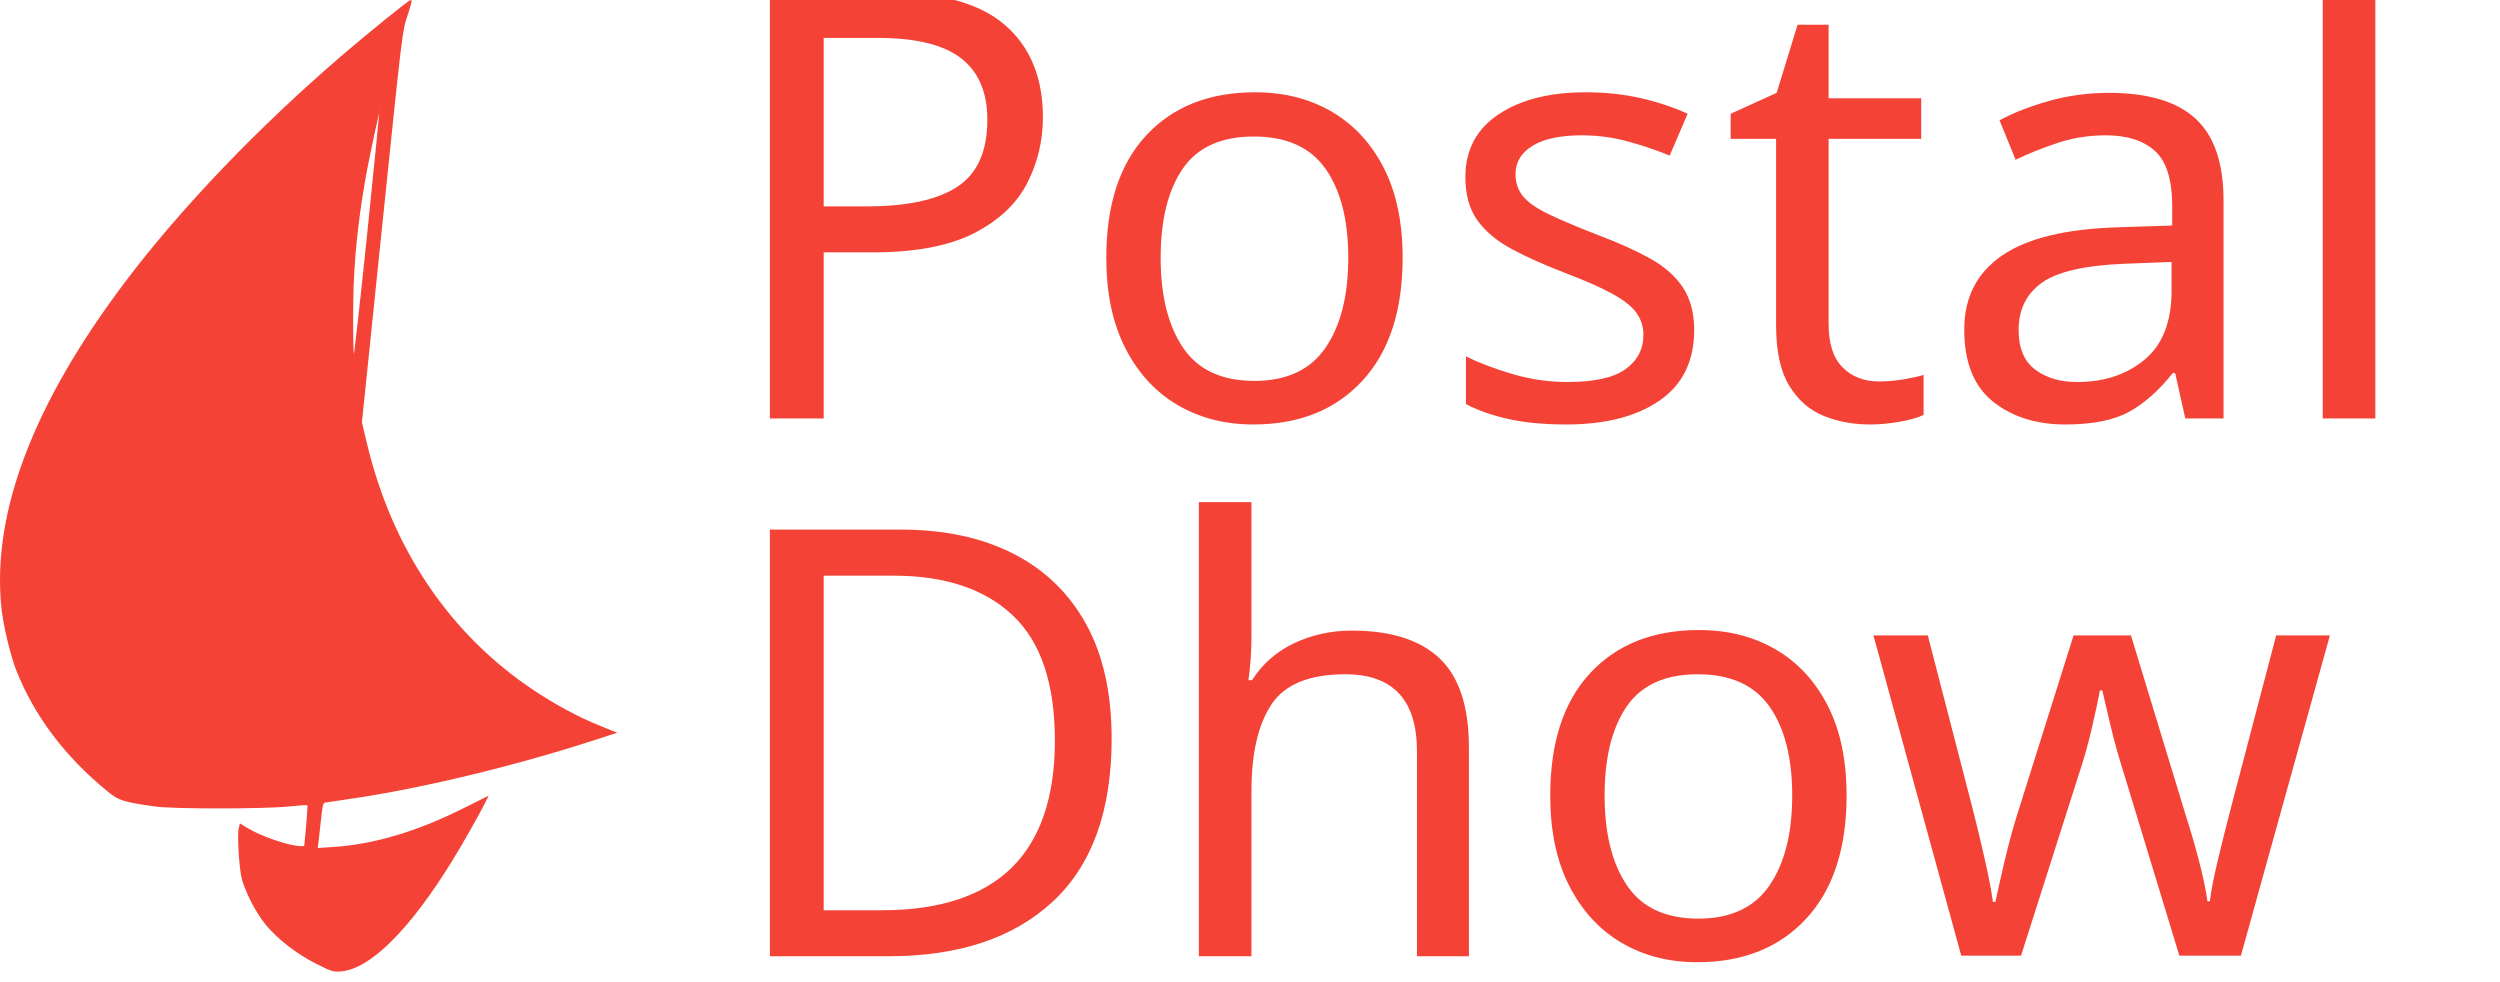
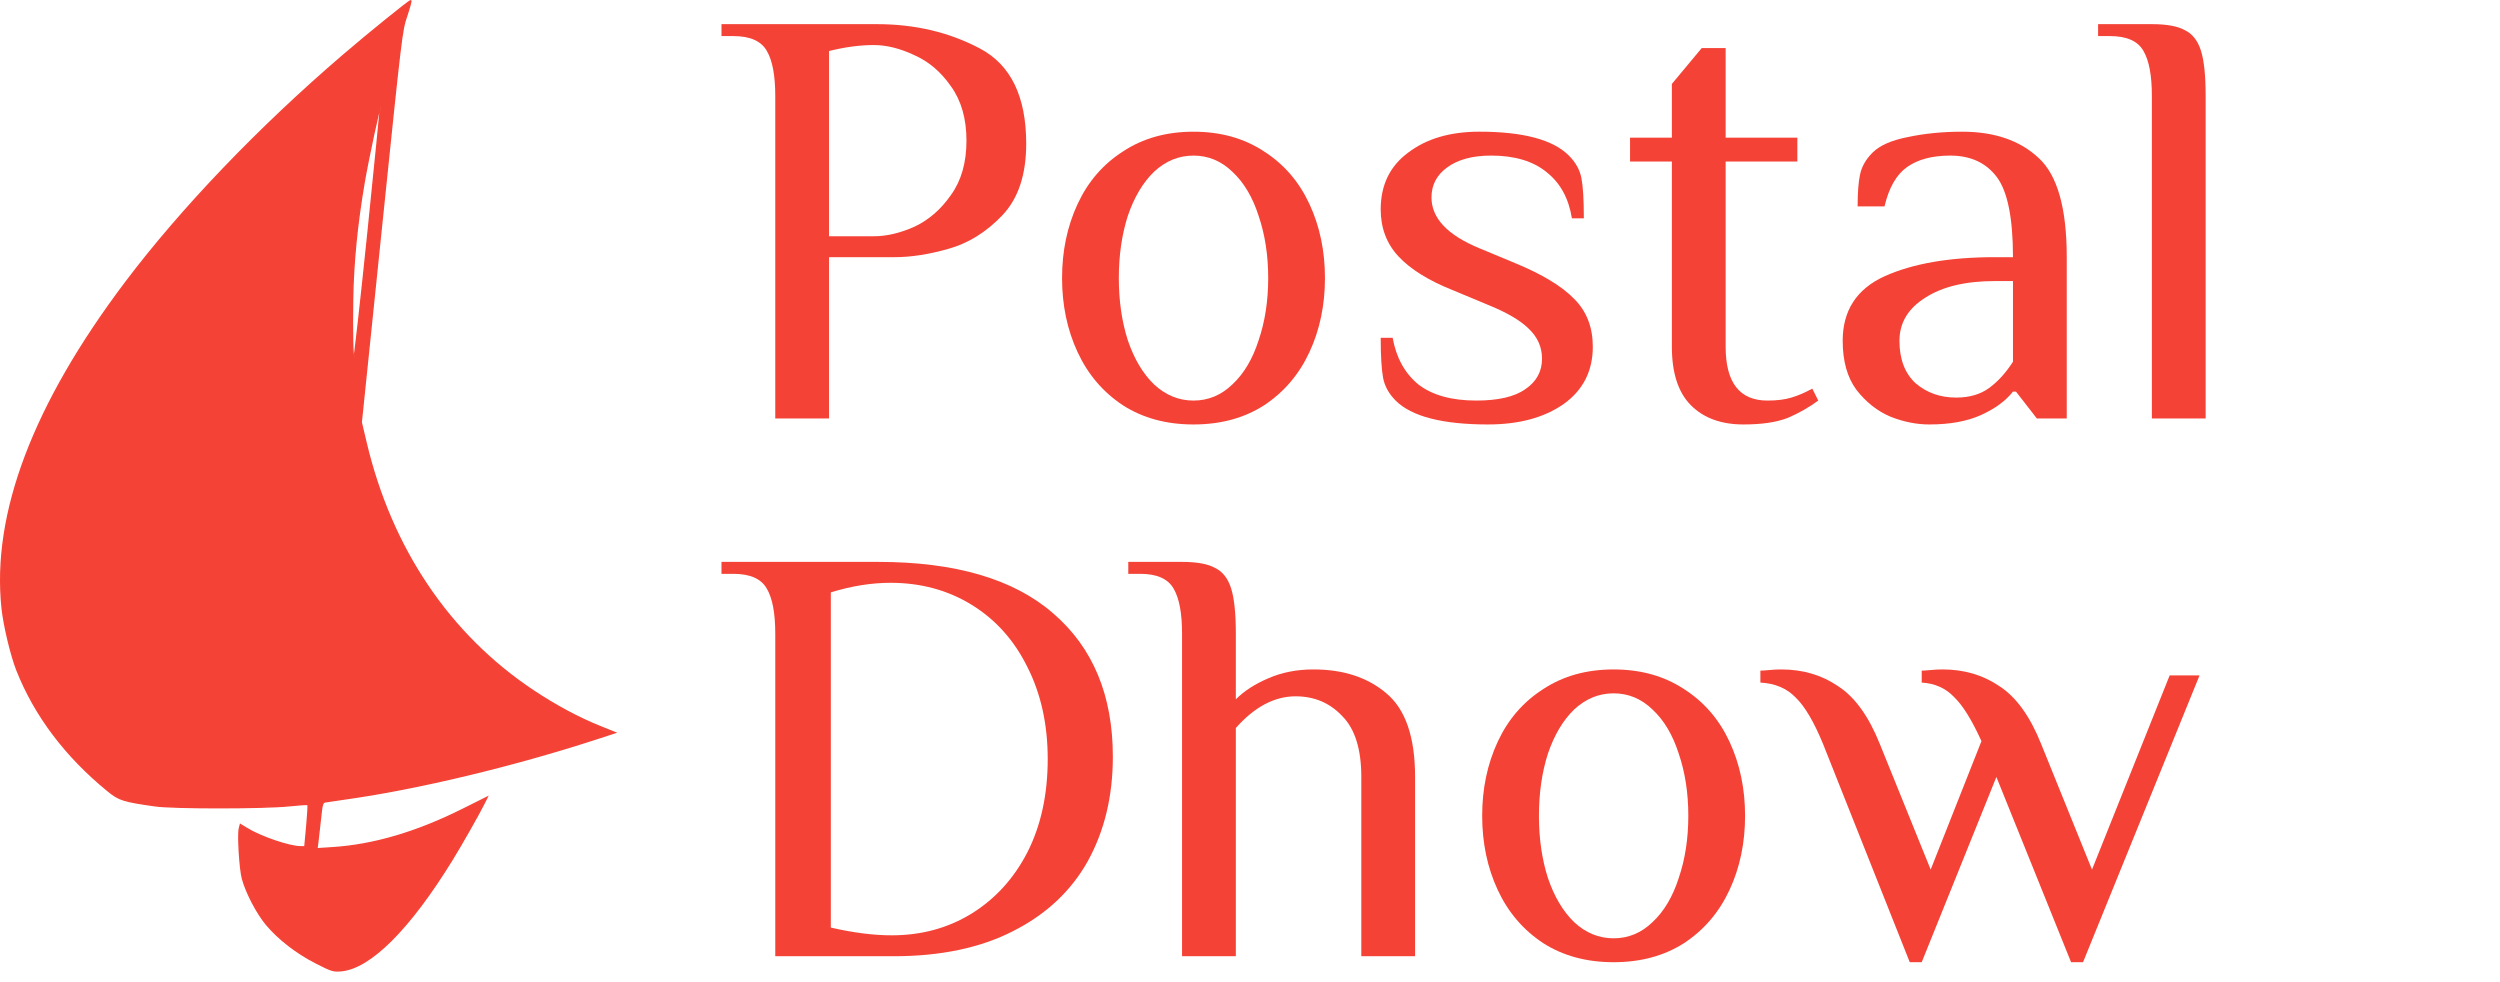
<svg xmlns="http://www.w3.org/2000/svg" width="156.543mm" height="61.458mm" viewBox="0 0 554.682 217.764" id="svg2" version="1.1">
  <defs id="defs4" />
  <g id="layer1" transform="translate(-112.2708,-382.0283)">
    <path style="fill:#f44336;fill-opacity:1;stroke:#f44336;stroke-width:0.328;stroke-opacity:1" d="m 182.421,595.673 c -4.308,-2.193 -8.304,-5.282 -11.021,-8.519 -2.089,-2.489 -4.459,-7.021 -5.319,-10.174 -0.575,-2.109 -1.043,-9.718 -0.685,-11.144 l 0.216,-0.861 1.385,0.852 c 3.157,1.94 9.494,4.098 12.037,4.098 l 0.885,0 0.432,-4.603 c 0.238,-2.532 0.352,-4.683 0.254,-4.781 -0.098,-0.098 -2.002,0.017 -4.231,0.254 -5.42,0.578 -25.61,0.587 -29.653,0.013 -7.102,-1.009 -8.008,-1.295 -10.474,-3.307 -9.385,-7.656 -16.188,-16.663 -20.183,-26.721 -1.297,-3.265 -2.893,-9.919 -3.302,-13.766 -2.232,-21.002 6.977,-45.276 27.478,-72.431 12.322,-16.321 29.492,-34.244 48.1,-50.209 5.695,-4.886 14.703,-12.173 15.058,-12.181 0.123,-0.003 -0.283,1.502 -0.903,3.344 -1.123,3.336 -1.146,3.525 -5.608,46.772 l -4.48,43.423 1.068,4.511 c 5.574,23.534 18.438,42.619 37.104,55.05 4.919,3.276 10.025,6.019 14.709,7.902 l 3.451,1.387 -4.163,1.354 c -18.512,6.023 -39.798,11.119 -55.68,13.332 -2.076,0.289 -4.087,0.588 -4.47,0.663 -0.63,0.124 -0.732,0.484 -1.081,3.834 -0.212,2.033 -0.473,4.348 -0.58,5.143 l -0.194,1.446 3.446,-0.223 c 9.189,-0.594 18.704,-3.401 29.02,-8.56 l 5.299,-2.65 -0.829,1.645 c -1.224,2.428 -4.829,8.77 -6.905,12.147 -9.452,15.379 -18.2,24.13 -24.672,24.681 -1.709,0.145 -2.055,0.037 -5.508,-1.721 z M 193.927,433.678 c 1.583,-15.365 2.823,-27.991 2.756,-28.058 -0.195,-0.195 -2.762,11.728 -3.647,16.937 -1.577,9.28 -2.401,17.648 -2.538,25.764 -0.121,7.201 0.014,13.292 0.295,13.292 0.141,0 1.551,-12.571 3.134,-27.936 z" id="path3401" />
    <text xml:space="preserve" style="font-style:normal;font-weight:normal;font-size:40px;line-height:125%;font-family:sans-serif;letter-spacing:0px;word-spacing:0px;fill:#4db6ac;fill-opacity:1;stroke:#4db6ac;stroke-width:1px;stroke-linecap:butt;stroke-linejoin:miter;stroke-opacity:1;" x="404.061" y="519.002" id="text3346">
      <tspan id="tspan3348" x="404.061" y="519.002" />
    </text>
    <text xml:space="preserve" style="font-style:normal;font-weight:normal;font-size:40px;line-height:125%;font-family:sans-serif;letter-spacing:0px;word-spacing:0px;fill:#4db6ac;fill-opacity:1;stroke:#4db6ac;stroke-width:1px;stroke-linecap:butt;stroke-linejoin:miter;stroke-opacity:1;" x="450.528" y="201.814" id="text3350">
      <tspan id="tspan3352" x="450.528" y="201.814" />
    </text>
    <flowRoot xml:space="preserve" id="flowRoot3357" style="font-style:normal;font-weight:normal;font-size:40px;line-height:125%;font-family:sans-serif;letter-spacing:0px;word-spacing:0px;fill:#000000;fill-opacity:1;stroke:none;stroke-width:1px;stroke-linecap:butt;stroke-linejoin:miter;stroke-opacity:1" transform="translate(112.2708,382.0283)">
      <flowRegion id="flowRegion3359">
        <rect id="rect3361" width="388.571" height="81.429" x="140" y="9.192" />
      </flowRegion>
      <flowPara id="flowPara3363" style="font-style:normal;font-variant:normal;font-weight:normal;font-stretch:normal;font-family:'El Messiri';-inkscape-font-specification:'El Messiri'" />
    </flowRoot>
    <flowRoot xml:space="preserve" id="flowRoot3365" style="fill:black;stroke:none;stroke-opacity:1;stroke-width:1px;stroke-linejoin:miter;stroke-linecap:butt;fill-opacity:1;font-family:sans-serif;font-style:normal;font-weight:normal;font-size:40px;line-height:125%;letter-spacing:0px;word-spacing:0px">
      <flowRegion id="flowRegion3367">
        <rect id="rect3369" width="382.857" height="85.714" x="134.286" y="30.621" />
      </flowRegion>
      <flowPara id="flowPara3371" />
    </flowRoot>
    <g id="g3391" style="fill:#f44336;fill-opacity:1">
-       <text id="text3373" y="474.879" x="270.228" style="font-style:normal;font-weight:normal;font-size:132.567px;line-height:90%;font-family:sans-serif;letter-spacing:0px;word-spacing:0px;fill:#f44336;fill-opacity:1;stroke:none;stroke-width:1px;stroke-linecap:butt;stroke-linejoin:miter;stroke-opacity:1" xml:space="preserve">
-         <tspan id="tspan3381" style="font-style:normal;font-variant:normal;font-weight:normal;font-stretch:normal;line-height:90%;font-family:'El Messiri';-inkscape-font-specification:'El Messiri';fill:#f44336;fill-opacity:1" y="474.879" x="270.228">Postal</tspan>
-         <tspan id="tspan3385" style="font-style:normal;font-variant:normal;font-weight:normal;font-stretch:normal;line-height:90%;font-family:'El Messiri';-inkscape-font-specification:'El Messiri';fill:#f44336;fill-opacity:1" y="594.19" x="270.228">Dhow</tspan>
-       </text>
+       <g id="g4160">
+         <g style="font-style:normal;font-weight:normal;font-size:132.567px;line-height:90%;font-family:sans-serif;letter-spacing:0px;word-spacing:0px;fill:#f44336;fill-opacity:1;stroke:none;stroke-width:1px;stroke-linecap:butt;stroke-linejoin:miter;stroke-opacity:1" id="text3373">
+           <path d="m 284.28,403.293 q 0,-6.761 -1.856,-9.943 -1.856,-3.314 -7.424,-3.314 l -2.651,0 0,-2.651 34.467,0 q 12.726,0 22.934,5.435 10.208,5.435 10.208,21.078 0,10.34 -5.303,15.908 -5.303,5.568 -11.931,7.424 -6.496,1.856 -11.931,1.856 l -14.582,0 0,35.793 -11.931,0 0,-71.586 z m 21.874,31.153 q 4.242,0 9.015,-2.121 4.772,-2.254 8.087,-7.026 3.447,-4.772 3.447,-12.064 0,-7.291 -3.447,-12.064 -3.314,-4.772 -8.087,-6.893 -4.772,-2.254 -9.015,-2.254 -4.64,0 -9.943,1.326 l 0,41.096 9.943,0 z" style="font-style:normal;font-variant:normal;font-weight:normal;font-stretch:normal;line-height:90%;font-family:'El Messiri';-inkscape-font-specification:'El Messiri';fill:#f44336;fill-opacity:1" id="path4166" />
+           <path d="m 377.079,476.205 q -9.015,0 -15.643,-4.242 -6.628,-4.375 -10.075,-11.798 -3.447,-7.424 -3.447,-16.438 0,-9.015 3.447,-16.438 3.447,-7.424 10.075,-11.666 6.628,-4.375 15.643,-4.375 9.015,0 15.643,4.375 6.628,4.242 10.075,11.666 3.447,7.424 3.447,16.438 0,9.015 -3.447,16.438 -3.447,7.424 -10.075,11.798 -6.628,4.242 -15.643,4.242 z m 0,-5.303 q 4.905,0 8.617,-3.579 3.844,-3.579 5.833,-9.81 2.121,-6.231 2.121,-13.787 0,-7.556 -2.121,-13.787 -1.988,-6.231 -5.833,-9.81 -3.712,-3.579 -8.617,-3.579 -4.905,0 -8.749,3.579 -3.712,3.579 -5.833,9.81 -1.989,6.231 -1.989,13.787 0,7.556 1.989,13.787 2.121,6.231 5.833,9.81 3.844,3.579 8.749,3.579 z" style="font-style:normal;font-variant:normal;font-weight:normal;font-stretch:normal;line-height:90%;font-family:'El Messiri';-inkscape-font-specification:'El Messiri';fill:#f44336;fill-opacity:1" id="path4168" />
+           <path d="m 442.474,476.205 q -15.245,0 -20.548,-5.303 -2.254,-2.254 -2.784,-5.038 -0.53,-2.916 -0.53,-8.882 l 2.651,0 q 1.193,6.628 5.7,10.34 4.64,3.579 12.859,3.579 7.291,0 10.87,-2.519 3.712,-2.519 3.712,-6.761 0,-3.844 -2.916,-6.628 -2.784,-2.784 -9.015,-5.303 l -7.954,-3.314 q -7.954,-3.182 -11.931,-7.424 -3.977,-4.242 -3.977,-10.473 0,-8.087 6.098,-12.594 6.098,-4.64 15.775,-4.64 14.582,0 19.885,5.303 2.254,2.254 2.784,5.038 0.53,2.784 0.53,8.882 l -2.651,0 q -1.061,-6.628 -5.568,-10.208 -4.507,-3.712 -12.329,-3.712 -6.231,0 -9.81,2.651 -3.447,2.519 -3.447,6.628 0,6.893 10.605,11.268 l 7.954,3.314 q 9.015,3.712 13.124,7.954 4.11,4.11 4.11,10.605 0,8.087 -6.496,12.726 -6.496,4.507 -16.703,4.507 z" style="font-style:normal;font-variant:normal;font-weight:normal;font-stretch:normal;line-height:90%;font-family:'El Messiri';-inkscape-font-specification:'El Messiri';fill:#f44336;fill-opacity:1" id="path4170" />
+           <path d="m 499.122,476.205 q -7.424,0 -11.666,-4.242 -4.242,-4.242 -4.242,-12.992 l 0,-41.096 -9.28,0 0,-5.303 9.28,0 0,-11.931 6.628,-7.954 5.303,0 0,19.885 15.908,0 0,5.303 -15.908,0 0,41.096 q 0,11.931 9.28,11.931 3.182,0 5.303,-0.663 2.254,-0.663 4.64,-1.989 l 1.326,2.651 q -3.049,2.254 -6.761,3.844 -3.712,1.458 -9.81,1.458 z" style="font-style:normal;font-variant:normal;font-weight:normal;font-stretch:normal;line-height:90%;font-family:'El Messiri';-inkscape-font-specification:'El Messiri';fill:#f44336;fill-opacity:1" id="path4172" />
+           <path d="m 540.335,476.205 q -4.242,0 -8.617,-1.723 -4.375,-1.856 -7.556,-5.966 -3.049,-4.11 -3.049,-10.871 0,-10.075 9.28,-14.317 9.412,-4.242 24.525,-4.242 l 3.977,0 q 0,-12.992 -3.579,-17.764 -3.579,-4.772 -10.34,-4.772 -5.966,0 -9.545,2.519 -3.579,2.519 -5.038,8.749 l -5.966,0 q 0,-4.507 0.53,-7.026 0.53,-2.651 2.784,-4.905 2.386,-2.386 7.821,-3.447 5.568,-1.193 12.064,-1.193 10.738,0 16.969,5.833 6.231,5.7 6.231,22.006 l 0,35.793 -6.628,0 -4.64,-5.966 -0.663,0 q -2.386,3.049 -7.026,5.17 -4.64,2.121 -11.533,2.121 z m 5.966,-5.966 q 4.375,0 7.291,-2.121 2.916,-2.121 5.303,-5.833 l 0,-17.897 -3.977,0 q -9.81,0 -15.51,3.712 -5.7,3.579 -5.7,9.545 0,6.098 3.579,9.412 3.712,3.182 9.015,3.182 z" style="font-style:normal;font-variant:normal;font-weight:normal;font-stretch:normal;line-height:90%;font-family:'El Messiri';-inkscape-font-specification:'El Messiri';fill:#f44336;fill-opacity:1" id="path4174" />
+           <path d="m 589.713,403.293 q 0,-6.761 -1.856,-9.943 -1.856,-3.314 -7.424,-3.314 l -2.651,0 0,-2.651 11.931,0 q 4.905,0 7.291,1.326 2.519,1.193 3.579,4.507 1.061,3.314 1.061,10.075 l 0,71.586 -11.931,0 0,-71.586 z" style="font-style:normal;font-variant:normal;font-weight:normal;font-stretch:normal;line-height:90%;font-family:'El Messiri';-inkscape-font-specification:'El Messiri';fill:#f44336;fill-opacity:1" id="path4176" />
+           <path d="m 284.28,522.603 q 0,-6.761 -1.856,-9.943 -1.856,-3.314 -7.424,-3.314 l -2.651,0 0,-2.651 34.733,0 q 25.718,0 38.842,11.401 13.257,11.401 13.257,31.816 0,13.124 -5.568,23.199 -5.568,9.943 -16.571,15.51 -10.871,5.568 -26.513,5.568 l -26.248,0 0,-71.586 z m 25.851,66.946 q 9.81,0 17.631,-4.772 7.954,-4.905 12.461,-13.654 4.507,-8.882 4.507,-20.68 0,-11.533 -4.507,-20.415 -4.375,-8.882 -12.329,-13.787 -7.954,-4.905 -18.029,-4.905 -6.363,0 -13.257,2.121 l 0,74.37 q 7.424,1.723 13.522,1.723 z" style="font-style:normal;font-variant:normal;font-weight:normal;font-stretch:normal;line-height:90%;font-family:'El Messiri';-inkscape-font-specification:'El Messiri';fill:#f44336;fill-opacity:1" id="path4178" />
+           <path d="m 374.537,522.603 q 0,-6.761 -1.856,-9.943 -1.856,-3.314 -7.424,-3.314 l -2.651,0 0,-2.651 11.931,0 q 4.905,0 7.291,1.326 2.519,1.193 3.579,4.507 1.061,3.314 1.061,10.075 l 0,14.582 q 2.784,-2.784 7.159,-4.64 4.507,-1.988 10.075,-1.988 9.943,0 16.173,5.303 6.363,5.303 6.363,18.559 l 0,39.77 -11.931,0 0,-39.77 q 0,-9.28 -4.242,-13.522 -4.11,-4.375 -10.34,-4.375 -7.026,0 -13.257,7.026 l 0,50.641 -11.931,0 0,-71.586 z" style="font-style:normal;font-variant:normal;font-weight:normal;font-stretch:normal;line-height:90%;font-family:'El Messiri';-inkscape-font-specification:'El Messiri';fill:#f44336;fill-opacity:1" id="path4180" />
+           <path d="m 470.29,595.515 q -9.015,0 -15.643,-4.242 -6.628,-4.375 -10.075,-11.798 -3.447,-7.424 -3.447,-16.438 0,-9.015 3.447,-16.438 3.447,-7.424 10.075,-11.666 6.628,-4.375 15.643,-4.375 9.015,0 15.643,4.375 6.628,4.242 10.075,11.666 3.447,7.424 3.447,16.438 0,9.015 -3.447,16.438 -3.447,7.424 -10.075,11.798 -6.628,4.242 -15.643,4.242 z m 0,-5.303 q 4.905,0 8.617,-3.579 3.844,-3.579 5.833,-9.81 2.121,-6.231 2.121,-13.787 0,-7.556 -2.121,-13.787 -1.988,-6.231 -5.833,-9.81 -3.712,-3.579 -8.617,-3.579 -4.905,0 -8.749,3.579 -3.712,3.579 -5.833,9.81 -1.988,6.231 -1.988,13.787 0,7.556 1.988,13.787 2.121,6.231 5.833,9.81 3.844,3.579 8.749,3.579 z" style="font-style:normal;font-variant:normal;font-weight:normal;font-stretch:normal;line-height:90%;font-family:'El Messiri';-inkscape-font-specification:'El Messiri';fill:#f44336;fill-opacity:1" id="path4182" />
+           <path d="m 516.772,547.128 q -3.049,-7.424 -6.098,-10.34 -2.916,-3.049 -7.821,-3.314 l 0,-2.651 q 0.663,0 1.988,-0.133 1.326,-0.133 2.651,-0.133 7.159,0 12.594,3.712 5.568,3.579 9.28,12.859 l 11.268,27.839 11.268,-28.502 q -3.182,-7.026 -6.098,-9.81 -2.784,-2.916 -7.159,-3.182 l 0,-2.651 q 0.663,0 1.989,-0.133 1.326,-0.133 2.651,-0.133 7.159,0 12.594,3.712 5.568,3.579 9.28,12.859 l 11.268,27.839 17.234,-43.084 6.628,0 -25.851,63.632 -2.651,0 -16.571,-41.096 -16.571,41.096 -2.651,0 -19.222,-48.387 z" style="font-style:normal;font-variant:normal;font-weight:normal;font-stretch:normal;line-height:90%;font-family:'El Messiri';-inkscape-font-specification:'El Messiri';fill:#f44336;fill-opacity:1" id="path4184" />
+         </g>
+       </g>
    </g>
    <text xml:space="preserve" style="font-style:normal;font-weight:normal;font-size:40px;line-height:125%;font-family:sans-serif;letter-spacing:0px;word-spacing:0px;fill:#000000;fill-opacity:1;stroke:none;stroke-width:1px;stroke-linecap:butt;stroke-linejoin:miter;stroke-opacity:1" x="615.327" y="491.706" id="text3387">
      <tspan id="tspan3389" x="615.327" y="491.706" />
    </text>
  </g>
</svg>
